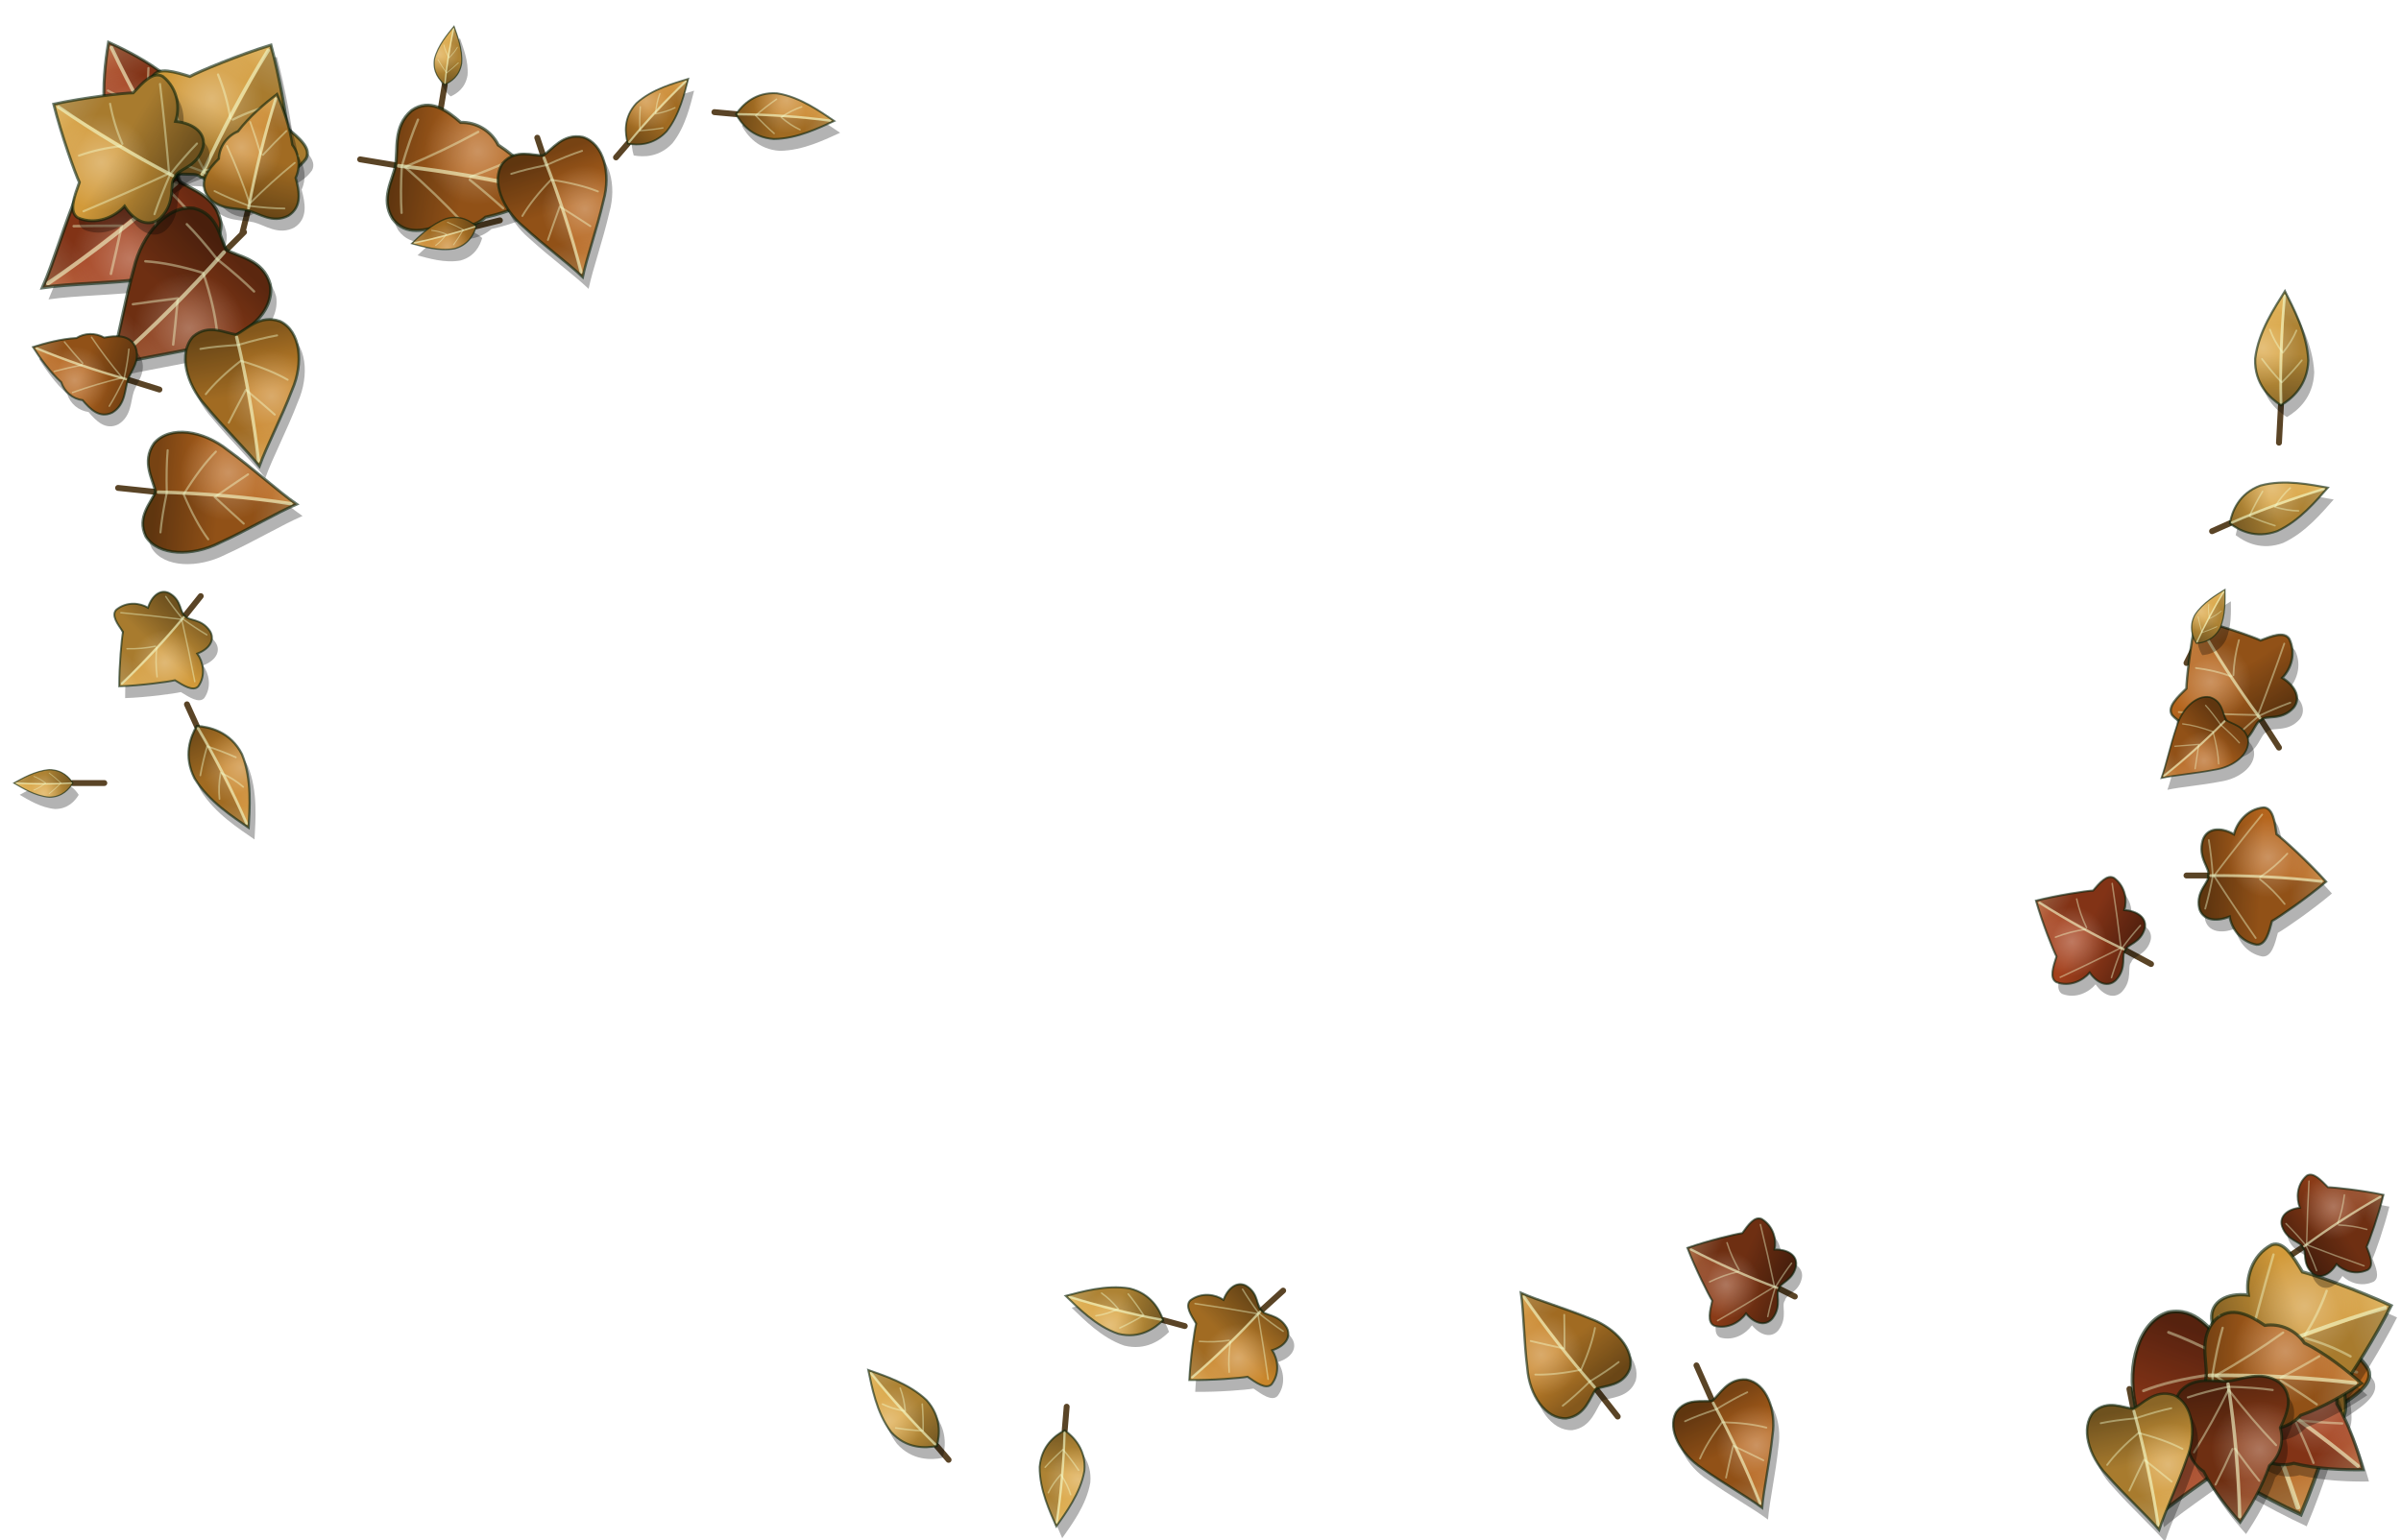
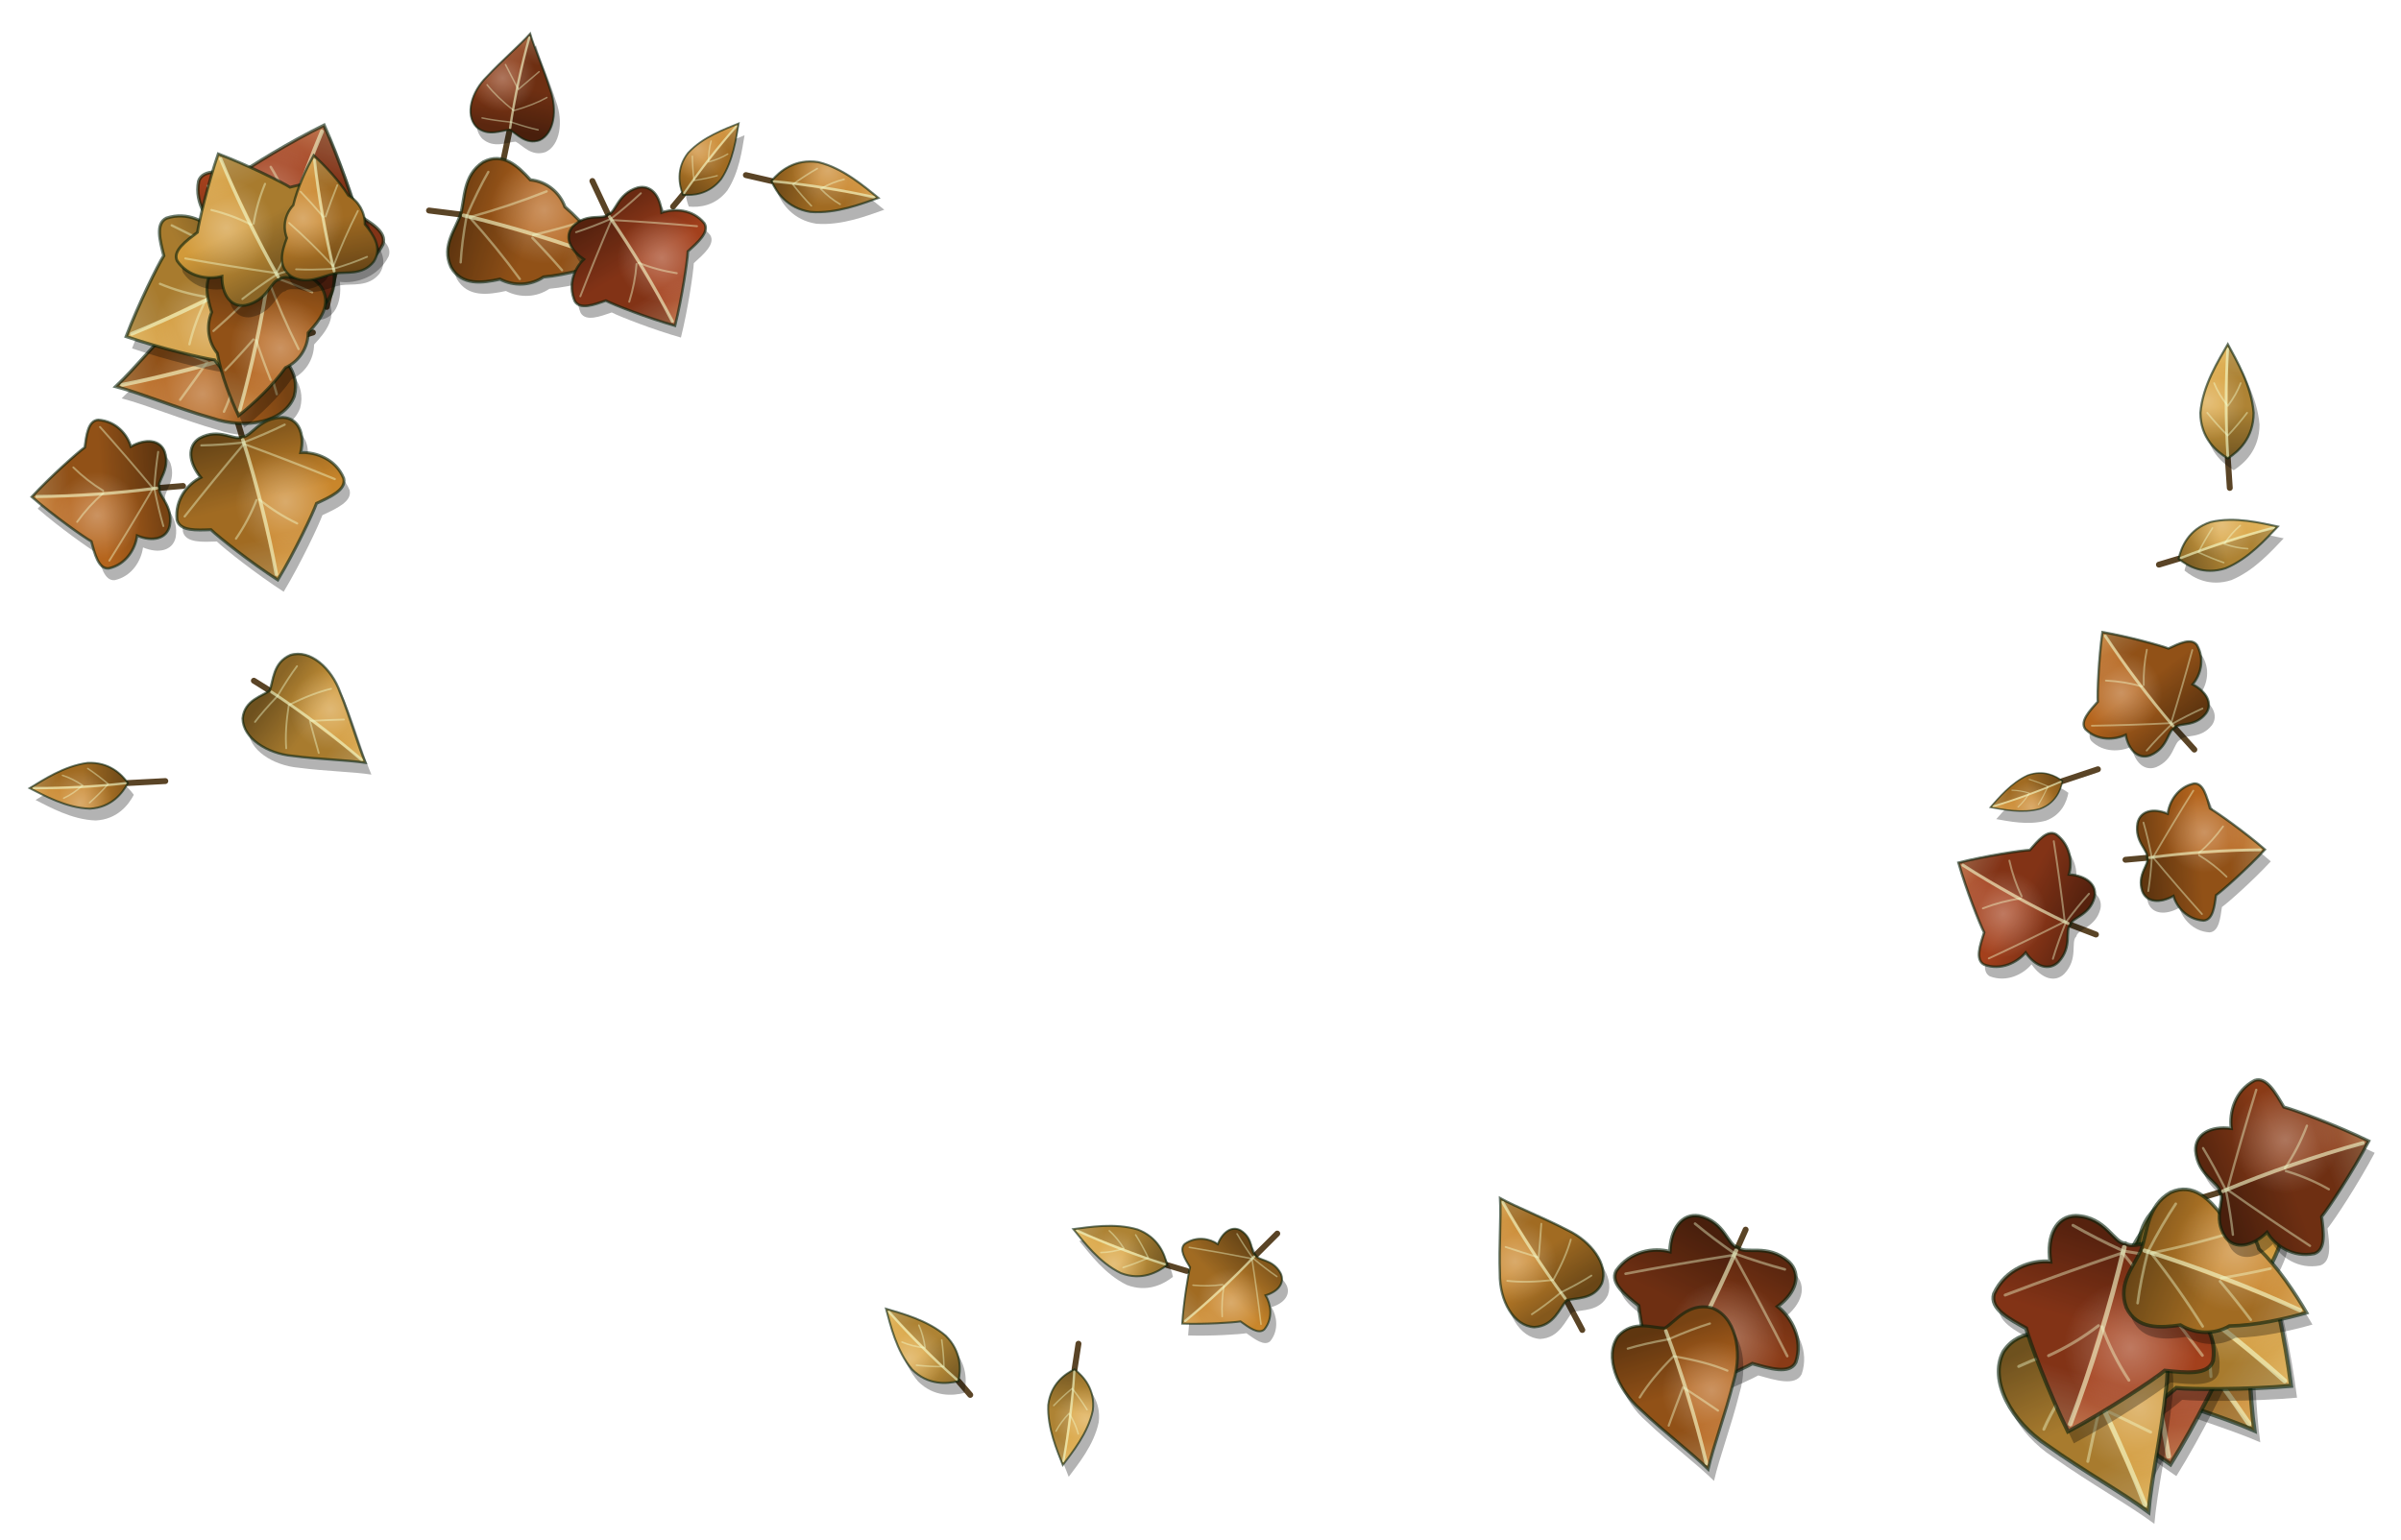
<svg xmlns="http://www.w3.org/2000/svg" viewBox="0 0 1220 782.5" preserveAspectRatio="none">
  <defs>
    <linearGradient id="lg" gradientUnits="userSpaceOnUse" x1="0" y1="0" x2="100" y2="0">
      <stop offset="0" stop-color="#000" stop-opacity=".34" />
      <stop offset=".45" stop-color="#000" stop-opacity="0" />
      <stop offset=".7" stop-color="#fff" stop-opacity="0" />
      <stop offset="1" stop-color="#fff7c0" stop-opacity=".3" />
    </linearGradient>
    <radialGradient id="ls" gradientUnits="userSpaceOnUse" cx="50" cy="-18" r="34">
      <stop offset="0" stop-color="#fff" stop-opacity=".3" />
      <stop offset="1" stop-color="#fff" stop-opacity="0" />
    </radialGradient>
    <path id="ivy5-s" d="M0 0C2 -6 -10 -14 -6 -30C-3 -40 8 -42 20 -36C22 -46 30 -58 44 -60C52 -60 54 -48 56 -38C62 -34 84 -16 100 0C84 15 62 32 56 35.7C54 45.1 52 56.4 44 56.4C30 54.5 22 43.2 20 33.8C8 39.5 -3 37.6 -6 28.2C-10 13.2 2 5.6 0 0Z" />
    <g id="ivy5">
      <path d="M0 0C2 -6 -10 -14 -6 -30C-3 -40 8 -42 20 -36C22 -46 30 -58 44 -60C52 -60 54 -48 56 -38C62 -34 84 -16 100 0C84 15 62 32 56 35.7C54 45.1 52 56.4 44 56.4C30 54.5 22 43.2 20 33.8C8 39.5 -3 37.6 -6 28.2C-10 13.2 2 5.6 0 0Z" />
      <path d="M0 0C2 -6 -10 -14 -6 -30C-3 -40 8 -42 20 -36C22 -46 30 -58 44 -60C52 -60 54 -48 56 -38C62 -34 84 -16 100 0C84 15 62 32 56 35.7C54 45.1 52 56.4 44 56.4C30 54.5 22 43.2 20 33.8C8 39.5 -3 37.6 -6 28.2C-10 13.2 2 5.6 0 0Z" fill="url(#lg)" />
      <path d="M100 0C84 15 62 32 56 35.7C54 45.1 52 56.4 44 56.4C30 54.5 22 43.2 20 33.8C8 39.5 -3 37.6 -6 28.2C-10 13.2 2 5.6 0 0Z" fill="#000" fill-opacity=".2" />
      <path d="M0 0C2 -6 -10 -14 -6 -30C-3 -40 8 -42 20 -36C22 -46 30 -58 44 -60C52 -60 54 -48 56 -38C62 -34 84 -16 100 0C84 15 62 32 56 35.7C54 45.1 52 56.4 44 56.4C30 54.5 22 43.2 20 33.8C8 39.5 -3 37.6 -6 28.2C-10 13.2 2 5.6 0 0Z" fill="url(#ls)" />
      <path d="M4 0Q2 -16 -1 -30M4 0Q2 15 -1 28.2M5 0Q24 -28 43 -54M5 0Q24 26.3 43 50.8M44 -1Q56 -10 66 -22M44 0.9Q56 9.4 66 20.7" fill="none" stroke="#f3ffd0" stroke-opacity=".42" stroke-width="1.5" stroke-linecap="round" />
      <path d="M2 0Q50 -3 96 0" fill="none" stroke="#f3ffd0" stroke-opacity=".6" stroke-width="2.4" stroke-linecap="round" />
      <path d="M0 0C2 -6 -10 -14 -6 -30C-3 -40 8 -42 20 -36C22 -46 30 -58 44 -60C52 -60 54 -48 56 -38C62 -34 84 -16 100 0C84 15 62 32 56 35.7C54 45.1 52 56.4 44 56.4C30 54.5 22 43.2 20 33.8C8 39.5 -3 37.6 -6 28.2C-10 13.2 2 5.6 0 0Z" fill="none" stroke="#06200a" stroke-opacity=".6" stroke-width="2" />
    </g>
    <path id="ivy3-s" d="M0 0C0 -10 -6 -24 4 -36C14 -46 26 -40 36 -34C46 -36 56 -32 62 -24C76 -18 90 -8 100 0C90 7.5 76 16.9 62 22.6C56 30.1 46 33.8 36 32C26 37.6 14 43.2 4 33.8C-6 22.6 0 9.4 0 0Z" />
    <g id="ivy3">
      <path d="M0 0C0 -10 -6 -24 4 -36C14 -46 26 -40 36 -34C46 -36 56 -32 62 -24C76 -18 90 -8 100 0C90 7.5 76 16.9 62 22.6C56 30.1 46 33.8 36 32C26 37.6 14 43.2 4 33.8C-6 22.6 0 9.4 0 0Z" />
      <path d="M0 0C0 -10 -6 -24 4 -36C14 -46 26 -40 36 -34C46 -36 56 -32 62 -24C76 -18 90 -8 100 0C90 7.5 76 16.9 62 22.6C56 30.1 46 33.8 36 32C26 37.6 14 43.2 4 33.8C-6 22.6 0 9.4 0 0Z" fill="url(#lg)" />
      <path d="M100 0C90 7.5 76 16.9 62 22.6C56 30.1 46 33.8 36 32C26 37.6 14 43.2 4 33.8C-6 22.6 0 9.4 0 0Z" fill="#000" fill-opacity=".2" />
      <path d="M0 0C0 -10 -6 -24 4 -36C14 -46 26 -40 36 -34C46 -36 56 -32 62 -24C76 -18 90 -8 100 0C90 7.5 76 16.9 62 22.6C56 30.1 46 33.8 36 32C26 37.6 14 43.2 4 33.8C-6 22.6 0 9.4 0 0Z" fill="url(#ls)" />
      <path d="M4 0Q6 -18 9 -31M4 0Q6 16.9 9 29.1M6 0Q28 -14 48 -30M6 0Q28 13.2 48 28.2M48 -1Q60 -8 72 -16M48 0.9Q60 7.5 72 15" fill="none" stroke="#f3ffd0" stroke-opacity=".42" stroke-width="1.5" stroke-linecap="round" />
      <path d="M2 0Q50 -3 96 0" fill="none" stroke="#f3ffd0" stroke-opacity=".6" stroke-width="2.4" stroke-linecap="round" />
      <path d="M0 0C0 -10 -6 -24 4 -36C14 -46 26 -40 36 -34C46 -36 56 -32 62 -24C76 -18 90 -8 100 0C90 7.5 76 16.9 62 22.6C56 30.1 46 33.8 36 32C26 37.6 14 43.2 4 33.8C-6 22.6 0 9.4 0 0Z" fill="none" stroke="#06200a" stroke-opacity=".6" stroke-width="2" />
    </g>
    <path id="heart-s" d="M0 0C-2 -8 -12 -20 -4 -34C6 -48 30 -46 48 -34C68 -22 86 -8 100 0C86 7.5 68 20.7 48 32C30 43.2 6 45.1 -4 32C-12 18.8 -2 7.5 0 0Z" />
    <g id="heart">
      <path d="M0 0C-2 -8 -12 -20 -4 -34C6 -48 30 -46 48 -34C68 -22 86 -8 100 0C86 7.5 68 20.7 48 32C30 43.2 6 45.1 -4 32C-12 18.8 -2 7.5 0 0Z" />
      <path d="M0 0C-2 -8 -12 -20 -4 -34C6 -48 30 -46 48 -34C68 -22 86 -8 100 0C86 7.5 68 20.7 48 32C30 43.2 6 45.1 -4 32C-12 18.8 -2 7.5 0 0Z" fill="url(#lg)" />
      <path d="M100 0C86 7.5 68 20.7 48 32C30 43.2 6 45.1 -4 32C-12 18.8 -2 7.5 0 0Z" fill="#000" fill-opacity=".2" />
      <path d="M0 0C-2 -8 -12 -20 -4 -34C6 -48 30 -46 48 -34C68 -22 86 -8 100 0C86 7.5 68 20.7 48 32C30 43.2 6 45.1 -4 32C-12 18.8 -2 7.5 0 0Z" fill="url(#ls)" />
      <path d="M8 0Q6 -18 6 -30M8 0Q6 16.9 6 28.2M20 0Q30 -20 40 -32M20 0Q30 18.8 40 30.1M42 0Q54 -10 64 -18M42 0Q54 9.4 64 16.9" fill="none" stroke="#f3ffd0" stroke-opacity=".42" stroke-width="1.5" stroke-linecap="round" />
      <path d="M2 0Q50 -3 96 0" fill="none" stroke="#f3ffd0" stroke-opacity=".6" stroke-width="2.4" stroke-linecap="round" />
      <path d="M0 0C-2 -8 -12 -20 -4 -34C6 -48 30 -46 48 -34C68 -22 86 -8 100 0C86 7.5 68 20.7 48 32C30 43.2 6 45.1 -4 32C-12 18.8 -2 7.5 0 0Z" fill="none" stroke="#06200a" stroke-opacity=".6" stroke-width="2" />
    </g>
    <path id="young-s" d="M0 0C6 -10 18 -24 40 -24C64 -22 86 -8 100 0C86 7.5 64 20.7 40 22.6C18 22.6 6 9.4 0 0Z" />
    <g id="young">
      <path d="M0 0C6 -10 18 -24 40 -24C64 -22 86 -8 100 0C86 7.5 64 20.7 40 22.6C18 22.6 6 9.4 0 0Z" />
      <path d="M0 0C6 -10 18 -24 40 -24C64 -22 86 -8 100 0C86 7.5 64 20.7 40 22.6C18 22.6 6 9.4 0 0Z" fill="url(#lg)" />
      <path d="M100 0C86 7.5 64 20.7 40 22.6C18 22.6 6 9.4 0 0Z" fill="#000" fill-opacity=".2" />
      <path d="M0 0C6 -10 18 -24 40 -24C64 -22 86 -8 100 0C86 7.5 64 20.7 40 22.6C18 22.6 6 9.4 0 0Z" fill="url(#ls)" />
      <path d="M20 0Q30 -10 40 -18M20 0Q30 9.4 40 16.9M46 0Q56 -8 66 -12M46 0Q56 7.5 66 11.3" fill="none" stroke="#f3ffd0" stroke-opacity=".42" stroke-width="1.5" stroke-linecap="round" />
      <path d="M2 0Q50 -3 96 0" fill="none" stroke="#f3ffd0" stroke-opacity=".6" stroke-width="2.4" stroke-linecap="round" />
      <path d="M0 0C6 -10 18 -24 40 -24C64 -22 86 -8 100 0C86 7.5 64 20.7 40 22.6C18 22.6 6 9.4 0 0Z" fill="none" stroke="#06200a" stroke-opacity=".6" stroke-width="2" />
    </g>
  </defs>
-   <path d="M1082 706L1084 716M912 659L904 655M862 694L870 712M822 720L811 706M652 656L641 666M602 674L591 671M542 715L541 727M482 742L476 735M1161 640L1170 634M1093 490L1080 483M1111 445L1122 445M1158 380L1149 366M1124 270L1133 266M1158 225L1159 206M123 119L126 107M183 81L201 84M223 61L226 43M273 70L276 79M313 80L319 73M363 57L374 58M124 118L115 127M118 158L120 170M81 198L65 193M60 248L79 250M102 303L94 313M95 358L100 369M53 398L37 398M1138 359L1131 366M1111 337L1116 327M254 112L242 115" fill="none" stroke="#5a4426" stroke-width="3" stroke-linecap="round" />
-   <use href="#ivy5-s" transform="translate(1135 684) rotate(-292) scale(0.99)" fill-opacity=".3" />
-   <use href="#ivy5" transform="translate(1132 678) rotate(-292) scale(0.99)" fill="#b5651d" />
-   <use href="#heart-s" transform="translate(1132 687) rotate(-250) scale(0.95)" fill-opacity=".3" />
-   <use href="#heart" transform="translate(1129 681) rotate(-250) scale(0.95)" fill="#a3401c" />
-   <use href="#heart-s" transform="translate(94 98) rotate(-218) scale(0.88)" fill-opacity=".3" />
-   <use href="#heart" transform="translate(91 92) rotate(-218) scale(0.88)" fill="#a3401c" />
-   <use href="#ivy5-s" transform="translate(1140 698) rotate(-380) scale(0.83)" fill-opacity=".3" />
-   <use href="#ivy5" transform="translate(1137 692) rotate(-380) scale(0.83)" fill="#d29a3a" />
-   <use href="#heart-s" transform="translate(118 133) rotate(-225) scale(0.83)" fill-opacity=".3" />
-   <use href="#heart" transform="translate(115 127) rotate(-225) scale(0.83)" fill="#8a3b17" />
-   <use href="#ivy3-s" transform="translate(204 90) rotate(10) scale(0.80)" fill-opacity=".3" />
-   <use href="#ivy3" transform="translate(201 84) rotate(10) scale(0.80)" fill="#b5651d" />
-   <use href="#ivy3-s" transform="translate(1139 706) rotate(-324) scale(0.80)" fill-opacity=".3" />
-   <use href="#ivy3" transform="translate(1136 700) rotate(-324) scale(0.80)" fill="#a3401c" />
-   <use href="#ivy3-s" transform="translate(1124 705) rotate(-357) scale(0.79)" fill-opacity=".3" />
-   <use href="#ivy3" transform="translate(1121 699) rotate(-357) scale(0.79)" fill="#b5651d" />
-   <use href="#ivy3-s" transform="translate(95 94) rotate(-119) scale(0.76)" fill-opacity=".3" />
-   <use href="#ivy3" transform="translate(92 88) rotate(-119) scale(0.76)" fill="#a3401c" />
-   <use href="#ivy5-s" transform="translate(105 96) rotate(-62) scale(0.76)" fill-opacity=".3" />
-   <use href="#ivy5" transform="translate(102 90) rotate(-62) scale(0.76)" fill="#d29a3a" />
-   <use href="#heart-s" transform="translate(82 256) rotate(-355) scale(0.72)" fill-opacity=".3" />
-   <use href="#heart" transform="translate(79 250) rotate(-355) scale(0.72)" fill="#b5651d" />
-   <use href="#ivy5-s" transform="translate(92 96) rotate(-149) scale(0.72)" fill-opacity=".3" />
-   <use href="#ivy5" transform="translate(89 90) rotate(-149) scale(0.72)" fill="#d29a3a" />
-   <use href="#ivy3-s" transform="translate(1135 708) rotate(-275) scale(0.72)" fill-opacity=".3" />
-   <use href="#ivy3" transform="translate(1132 702) rotate(-275) scale(0.72)" fill="#8a3b17" />
-   <use href="#heart-s" transform="translate(123 176) rotate(-280) scale(0.68)" fill-opacity=".3" />
-   <use href="#heart" transform="translate(120 170) rotate(-280) scale(0.68)" fill="#c9862b" />
-   <use href="#heart-s" transform="translate(279 85) rotate(-288) scale(0.65)" fill-opacity=".3" />
-   <use href="#heart" transform="translate(276 79) rotate(-288) scale(0.65)" fill="#b5651d" />
-   <use href="#heart-s" transform="translate(1087 722) rotate(-282) scale(0.63)" fill-opacity=".3" />
-   <use href="#heart" transform="translate(1084 716) rotate(-282) scale(0.63)" fill="#d29a3a" />
-   <use href="#heart-s" transform="translate(814 712) rotate(-128) scale(0.62)" fill-opacity=".3" />
-   <use href="#heart" transform="translate(811 706) rotate(-128) scale(0.62)" fill="#c9862b" />
-   <use href="#ivy3-s" transform="translate(129 113) rotate(-76) scale(0.61)" fill-opacity=".3" />
-   <use href="#ivy3" transform="translate(126 107) rotate(-76) scale(0.61)" fill="#c9862b" />
-   <use href="#ivy5-s" transform="translate(1152 372) rotate(-123) scale(0.61)" fill-opacity=".3" />
-   <use href="#ivy5" transform="translate(1149 366) rotate(-123) scale(0.61)" fill="#b5651d" />
-   <use href="#ivy5-s" transform="translate(1125 451) rotate(3) scale(0.60)" fill-opacity=".3" />
-   <use href="#ivy5" transform="translate(1122 445) rotate(3) scale(0.60)" fill="#b5651d" />
-   <use href="#heart-s" transform="translate(873 718) rotate(-295) scale(0.60)" fill-opacity=".3" />
-   <use href="#heart" transform="translate(870 712) rotate(-295) scale(0.60)" fill="#b5651d" />
-   <use href="#young-s" transform="translate(103 375) rotate(-297) scale(0.58)" fill-opacity=".3" />
-   <use href="#young" transform="translate(100 369) rotate(-297) scale(0.58)" fill="#c9862b" />
-   <use href="#young-s" transform="translate(1162 212) rotate(-88) scale(0.58)" fill-opacity=".3" />
-   <use href="#young" transform="translate(1159 206) rotate(-88) scale(0.58)" fill="#d9a441" />
-   <use href="#young-s" transform="translate(1136 272) rotate(-20) scale(0.53)" fill-opacity=".3" />
-   <use href="#young" transform="translate(1133 266) rotate(-20) scale(0.53)" fill="#d9a441" />
-   <use href="#young-s" transform="translate(479 741) rotate(-132) scale(0.52)" fill-opacity=".3" />
-   <use href="#young" transform="translate(476 735) rotate(-132) scale(0.52)" fill="#d9a441" />
-   <use href="#ivy5-s" transform="translate(1083 489) rotate(-151) scale(0.52)" fill-opacity=".3" />
-   <use href="#ivy5" transform="translate(1080 483) rotate(-151) scale(0.52)" fill="#a3401c" />
-   <use href="#young-s" transform="translate(594 677) rotate(-166) scale(0.51)" fill-opacity=".3" />
-   <use href="#young" transform="translate(591 671) rotate(-166) scale(0.51)" fill="#d9a441" />
-   <use href="#ivy3-s" transform="translate(68 199) rotate(-161) scale(0.51)" fill-opacity=".3" />
-   <use href="#ivy3" transform="translate(65 193) rotate(-161) scale(0.51)" fill="#b5651d" />
-   <use href="#ivy5-s" transform="translate(907 661) rotate(-156) scale(0.51)" fill-opacity=".3" />
-   <use href="#ivy5" transform="translate(904 655) rotate(-156) scale(0.51)" fill="#8a3b17" />
-   <use href="#ivy5-s" transform="translate(644 672) rotate(-224) scale(0.51)" fill-opacity=".3" />
-   <use href="#ivy5" transform="translate(641 666) rotate(-224) scale(0.51)" fill="#c9862b" />
-   <use href="#young-s" transform="translate(377 64) rotate(4) scale(0.50)" fill-opacity=".3" />
-   <use href="#young" transform="translate(374 58) rotate(4) scale(0.50)" fill="#c9862b" />
-   <use href="#ivy5-s" transform="translate(1173 640) rotate(-33) scale(0.49)" fill-opacity=".3" />
-   <use href="#ivy5" transform="translate(1170 634) rotate(-33) scale(0.49)" fill="#8a3b17" />
-   <use href="#young-s" transform="translate(544 733) rotate(-265) scale(0.49)" fill-opacity=".3" />
-   <use href="#young" transform="translate(541 727) rotate(-265) scale(0.49)" fill="#d9a441" />
-   <use href="#ivy5-s" transform="translate(97 319) rotate(-227) scale(0.49)" fill-opacity=".3" />
-   <use href="#ivy5" transform="translate(94 313) rotate(-227) scale(0.49)" fill="#d29a3a" />
-   <use href="#young-s" transform="translate(322 79) rotate(-407) scale(0.45)" fill-opacity=".3" />
-   <use href="#young" transform="translate(319 73) rotate(-407) scale(0.45)" fill="#c9862b" />
-   <use href="#heart-s" transform="translate(1134 372) rotate(-222) scale(0.44)" fill-opacity=".3" />
-   <use href="#heart" transform="translate(1131 366) rotate(-222) scale(0.44)" fill="#b5651d" />
-   <use href="#young-s" transform="translate(245 121) rotate(-195) scale(0.34)" fill-opacity=".3" />
-   <use href="#young" transform="translate(242 115) rotate(-195) scale(0.34)" fill="#c9862b" />
-   <use href="#young-s" transform="translate(1119 333) rotate(-62) scale(0.31)" fill-opacity=".3" />
-   <use href="#young" transform="translate(1116 327) rotate(-62) scale(0.31)" fill="#d9a441" />
-   <use href="#young-s" transform="translate(40 404) rotate(-180) scale(0.30)" fill-opacity=".3" />
-   <use href="#young" transform="translate(37 398) rotate(-180) scale(0.30)" fill="#d9a441" />
-   <use href="#young-s" transform="translate(229 49) rotate(-81) scale(0.30)" fill-opacity=".3" />
-   <use href="#young" transform="translate(226 43) rotate(-81) scale(0.30)" fill="#d9a441" />
+   <path d="M1045 668L1049 677M887 625L883 634M841 657L846 675M804 676L796 661M649 627L638 638M603 646L593 643M548 683L546 696M493 709L487 702M1118 609L1128 606M1065 475L1052 470M1080 437L1091 436M1115 381L1105 370M1097 287L1107 284M1133 248L1132 233M166 156L170 139M218 107L234 109M255 85L259 66M301 92L309 109M342 105L347 99M379 89L392 92M159 169L139 175M120 212L123 222M93 247L81 248M129 346L137 351M84 397L65 398M1066 391L1048 397" fill="none" stroke="#5a4426" stroke-width="3" stroke-linecap="round" />
+   <use href="#heart-s" transform="translate(1082 648) rotate(-308) scale(1.08)" fill-opacity=".3" />
+   <use href="#heart" transform="translate(1079 642) rotate(-308) scale(1.08)" fill="#c9862b" />
+   <use href="#heart-s" transform="translate(1085 649) rotate(-274) scale(1.06)" fill-opacity=".3" />
+   <use href="#heart" transform="translate(1082 643) rotate(-274) scale(1.06)" fill="#c9862b" />
+   <use href="#ivy5-s" transform="translate(1082 647) rotate(-283) scale(1.06)" fill-opacity=".3" />
+   <use href="#ivy5" transform="translate(1079 641) rotate(-283) scale(1.06)" fill="#a3401c" />
+   <use href="#ivy5-s" transform="translate(1086 647) rotate(-322) scale(1.03)" fill-opacity=".3" />
+   <use href="#ivy5" transform="translate(1083 641) rotate(-322) scale(1.03)" fill="#d29a3a" />
+   <use href="#heart-s" transform="translate(1052 683) rotate(-295) scale(1.01)" fill-opacity=".3" />
+   <use href="#heart" transform="translate(1049 677) rotate(-295) scale(1.01)" fill="#d29a3a" />
+   <use href="#ivy5-s" transform="translate(1083 638) rotate(-253) scale(1.00)" fill-opacity=".3" />
+   <use href="#ivy5" transform="translate(1080 632) rotate(-253) scale(1.00)" fill="#a3401c" />
+   <use href="#ivy3-s" transform="translate(1091 641) rotate(-339) scale(0.90)" fill-opacity=".3" />
+   <use href="#ivy3" transform="translate(1088 635) rotate(-339) scale(0.90)" fill="#c9862b" />
+   <use href="#ivy5-s" transform="translate(886 640) rotate(-243) scale(0.88)" fill-opacity=".3" />
+   <use href="#ivy5" transform="translate(883 634) rotate(-243) scale(0.88)" fill="#8a3b17" />
+   <use href="#ivy5-s" transform="translate(140 150) rotate(-71) scale(0.85)" fill-opacity=".3" />
+   <use href="#ivy5" transform="translate(137 144) rotate(-71) scale(0.85)" fill="#a3401c" />
+   <use href="#heart-s" transform="translate(142 181) rotate(-195) scale(0.83)" fill-opacity=".3" />
+   <use href="#heart" transform="translate(139 175) rotate(-195) scale(0.83)" fill="#b5651d" />
+   <use href="#ivy5-s" transform="translate(139 142) rotate(-206) scale(0.80)" fill-opacity=".3" />
+   <use href="#ivy5" transform="translate(136 136) rotate(-206) scale(0.80)" fill="#d29a3a" />
+   <use href="#ivy3-s" transform="translate(237 115) rotate(17) scale(0.80)" fill-opacity=".3" />
+   <use href="#ivy3" transform="translate(234 109) rotate(17) scale(0.80)" fill="#b5651d" />
+   <use href="#ivy5-s" transform="translate(1131 612) rotate(-19) scale(0.80)" fill-opacity=".3" />
+   <use href="#ivy5" transform="translate(1128 606) rotate(-19) scale(0.80)" fill="#8a3b17" />
+   <use href="#ivy3-s" transform="translate(140 143) rotate(-258) scale(0.76)" fill-opacity=".3" />
+   <use href="#ivy3" transform="translate(137 137) rotate(-258) scale(0.76)" fill="#b5651d" />
+   <use href="#ivy5-s" transform="translate(126 228) rotate(-284) scale(0.75)" fill-opacity=".3" />
+   <use href="#ivy5" transform="translate(123 222) rotate(-284) scale(0.75)" fill="#c9862b" />
+   <use href="#heart-s" transform="translate(849 681) rotate(-287) scale(0.75)" fill-opacity=".3" />
+   <use href="#heart" transform="translate(846 675) rotate(-287) scale(0.75)" fill="#b5651d" />
+   <use href="#ivy5-s" transform="translate(145 148) rotate(-116) scale(0.71)" fill-opacity=".3" />
+   <use href="#ivy5" transform="translate(142 142) rotate(-116) scale(0.71)" fill="#d29a3a" />
+   <use href="#ivy5-s" transform="translate(312 115) rotate(-301) scale(0.66)" fill-opacity=".3" />
+   <use href="#ivy5" transform="translate(309 109) rotate(-301) scale(0.66)" fill="#a3401c" />
+   <use href="#ivy5-s" transform="translate(84 254) rotate(-184) scale(0.65)" fill-opacity=".3" />
+   <use href="#ivy5" transform="translate(81 248) rotate(-184) scale(0.65)" fill="#b5651d" />
+   <use href="#ivy5-s" transform="translate(1055 476) rotate(-151) scale(0.65)" fill-opacity=".3" />
+   <use href="#ivy5" transform="translate(1052 470) rotate(-151) scale(0.65)" fill="#a3401c" />
+   <use href="#heart-s" transform="translate(799 667) rotate(-123) scale(0.62)" fill-opacity=".3" />
+   <use href="#heart" transform="translate(796 661) rotate(-123) scale(0.62)" fill="#c9862b" />
+   <use href="#heart-s" transform="translate(140 357) rotate(-323) scale(0.61)" fill-opacity=".3" />
+   <use href="#heart" transform="translate(137 351) rotate(-323) scale(0.61)" fill="#d29a3a" />
+   <use href="#ivy3-s" transform="translate(173 145) rotate(-100) scale(0.61)" fill-opacity=".3" />
+   <use href="#ivy3" transform="translate(170 139) rotate(-100) scale(0.61)" fill="#c9862b" />
+   <use href="#ivy5-s" transform="translate(1108 376) rotate(-127) scale(0.61)" fill-opacity=".3" />
+   <use href="#ivy5" transform="translate(1105 370) rotate(-127) scale(0.61)" fill="#b5651d" />
+   <use href="#ivy5-s" transform="translate(1094 442) rotate(-4) scale(0.60)" fill-opacity=".3" />
+   <use href="#ivy5" transform="translate(1091 436) rotate(-4) scale(0.60)" fill="#b5651d" />
+   <use href="#young-s" transform="translate(1135 239) rotate(-90) scale(0.58)" fill-opacity=".3" />
+   <use href="#young" transform="translate(1132 233) rotate(-90) scale(0.58)" fill="#d9a441" />
+   <use href="#young-s" transform="translate(395 98) rotate(9) scale(0.55)" fill-opacity=".3" />
+   <use href="#young" transform="translate(392 92) rotate(9) scale(0.55)" fill="#c9862b" />
+   <use href="#young-s" transform="translate(1110 290) rotate(-18) scale(0.53)" fill-opacity=".3" />
+   <use href="#young" transform="translate(1107 284) rotate(-18) scale(0.53)" fill="#d9a441" />
+   <use href="#young-s" transform="translate(490 708) rotate(-135) scale(0.52)" fill-opacity=".3" />
+   <use href="#young" transform="translate(487 702) rotate(-135) scale(0.52)" fill="#d9a441" />
+   <use href="#young-s" transform="translate(596 649) rotate(-159) scale(0.51)" fill-opacity=".3" />
+   <use href="#young" transform="translate(593 643) rotate(-159) scale(0.51)" fill="#d9a441" />
+   <use href="#ivy5-s" transform="translate(641 644) rotate(-223) scale(0.51)" fill-opacity=".3" />
+   <use href="#ivy5" transform="translate(638 638) rotate(-223) scale(0.51)" fill="#c9862b" />
+   <use href="#heart-s" transform="translate(262 72) rotate(-78) scale(0.50)" fill-opacity=".3" />
+   <use href="#heart" transform="translate(259 66) rotate(-78) scale(0.50)" fill="#8a3b17" />
+   <use href="#young-s" transform="translate(68 404) rotate(-183) scale(0.50)" fill-opacity=".3" />
+   <use href="#young" transform="translate(65 398) rotate(-183) scale(0.50)" fill="#c9862b" />
+   <use href="#young-s" transform="translate(549 702) rotate(-263) scale(0.49)" fill-opacity=".3" />
+   <use href="#young" transform="translate(546 696) rotate(-263) scale(0.49)" fill="#d9a441" />
+   <use href="#young-s" transform="translate(350 105) rotate(-52) scale(0.46)" fill-opacity=".3" />
+   <use href="#young" transform="translate(347 99) rotate(-52) scale(0.46)" fill="#c9862b" />
+   <use href="#young-s" transform="translate(1051 403) rotate(-200) scale(0.39)" fill-opacity=".3" />
+   <use href="#young" transform="translate(1048 397) rotate(-200) scale(0.39)" fill="#c9862b" />
</svg>
